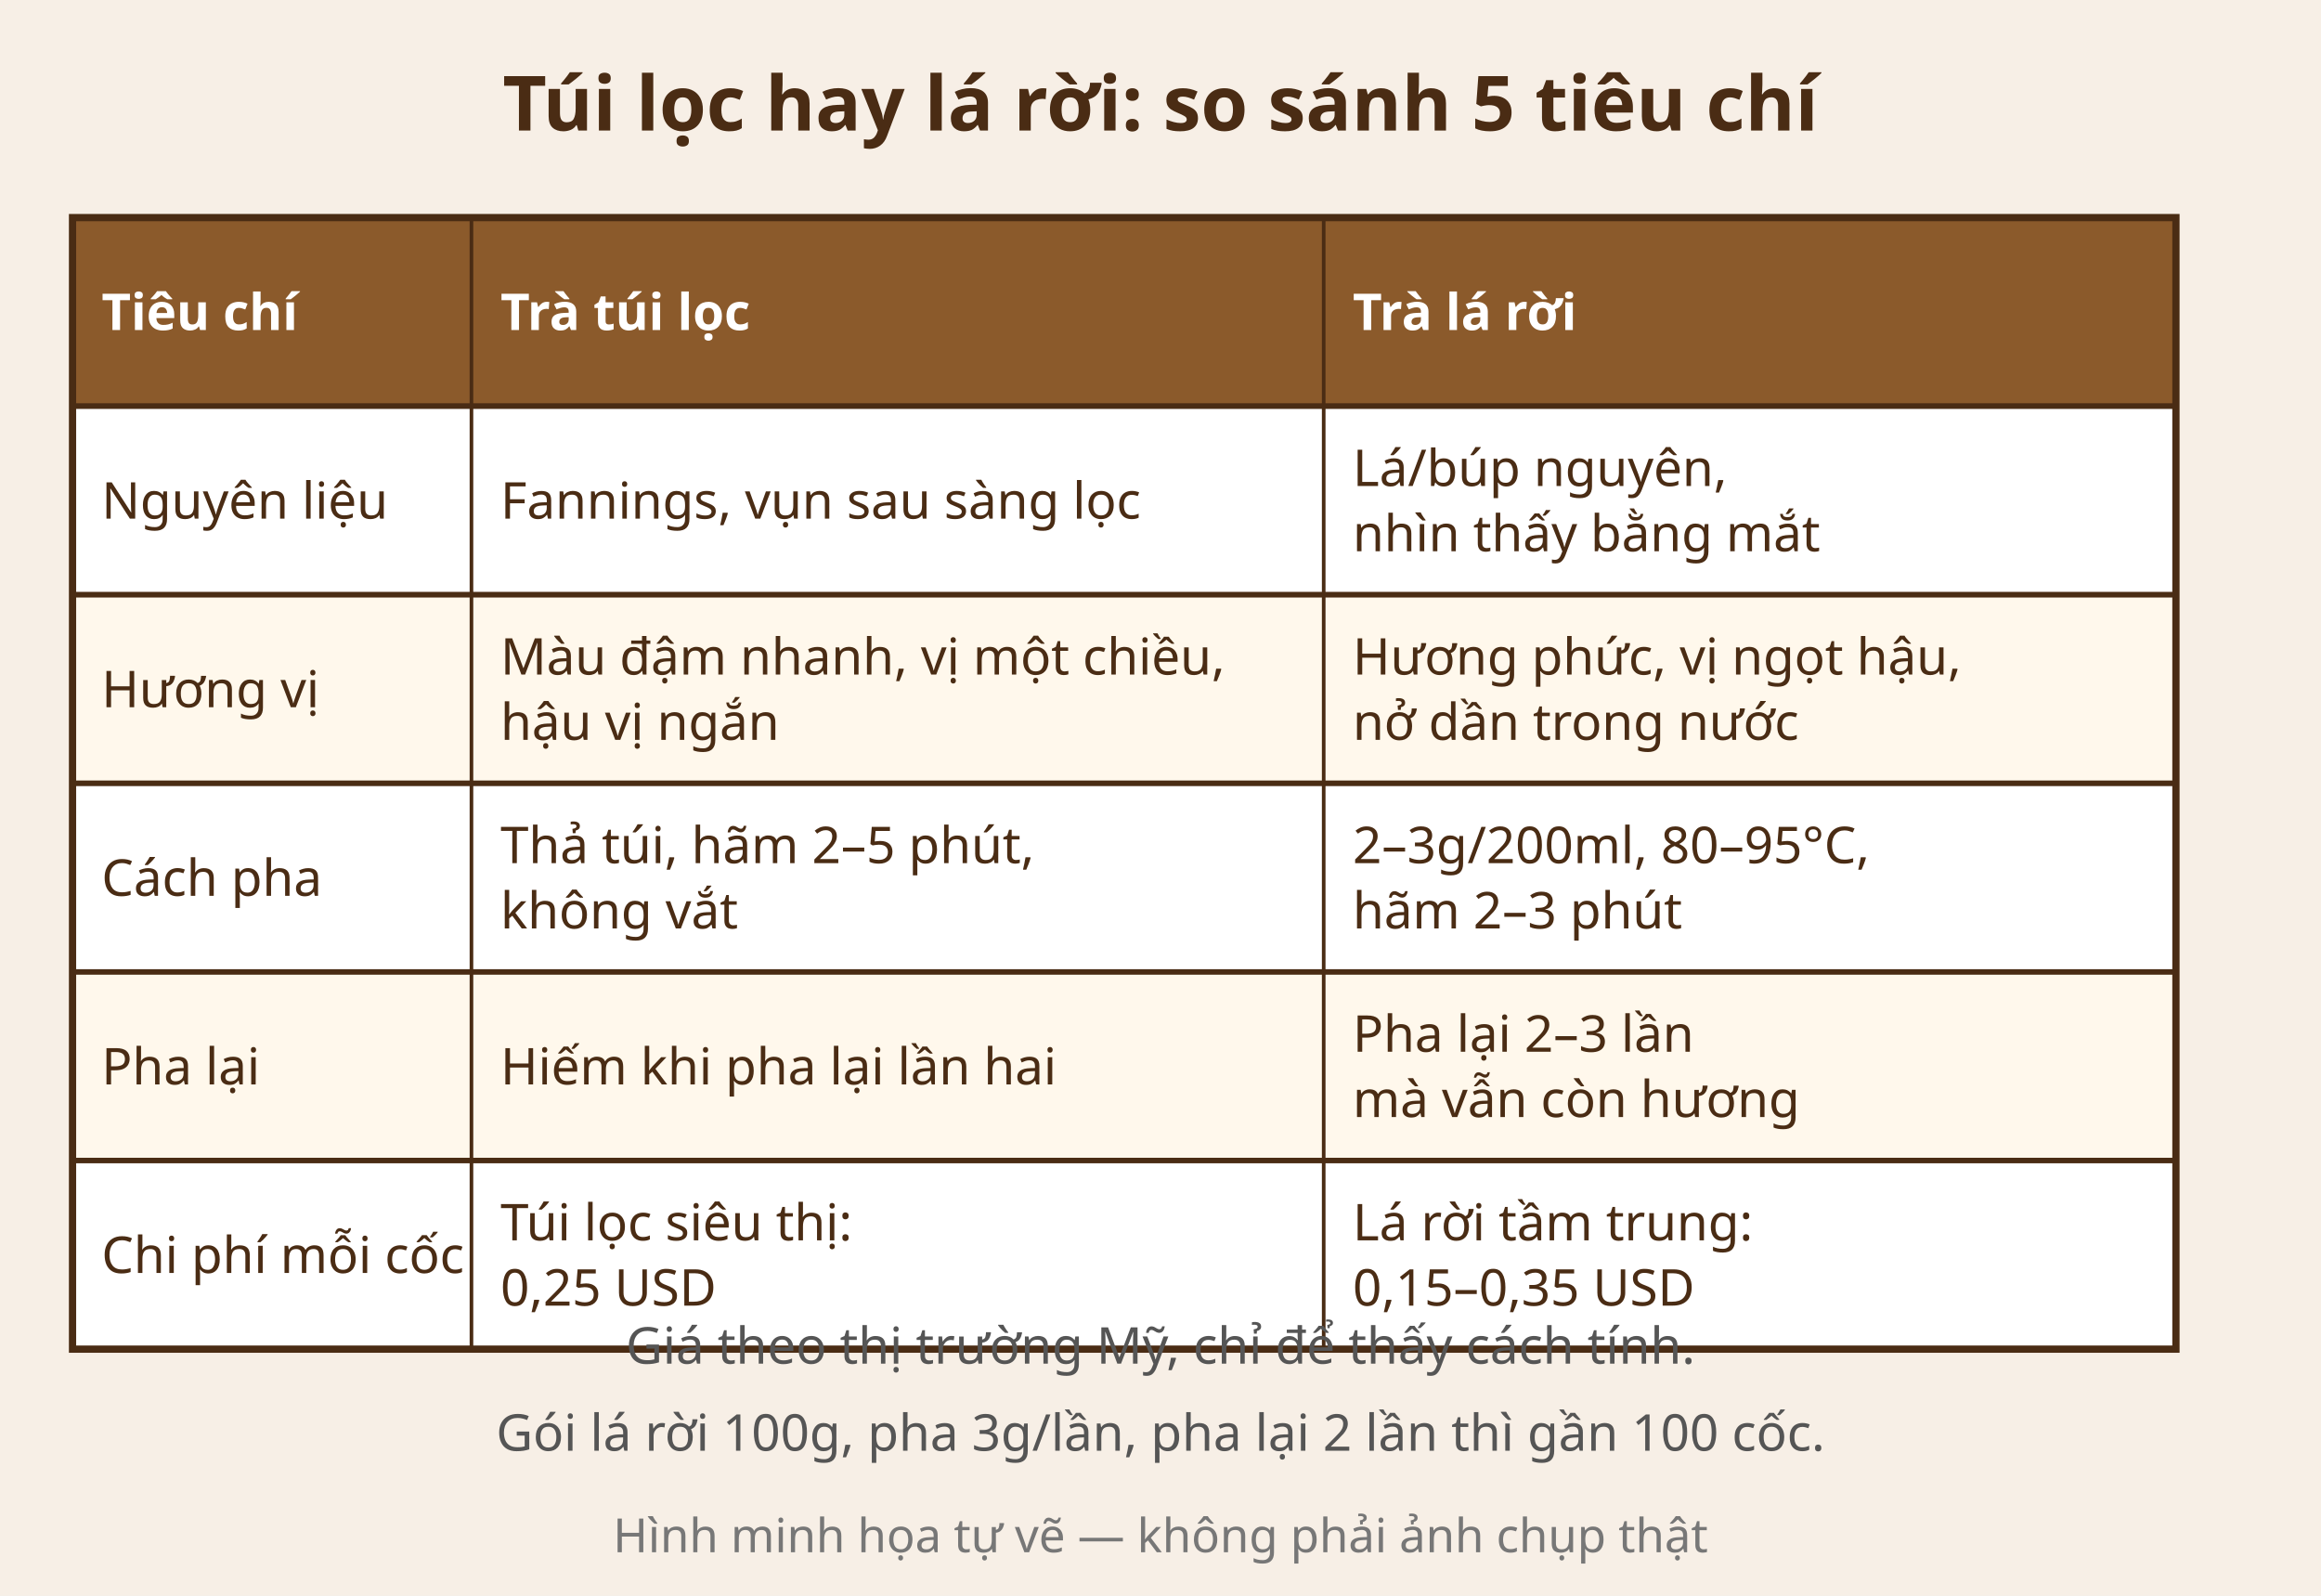
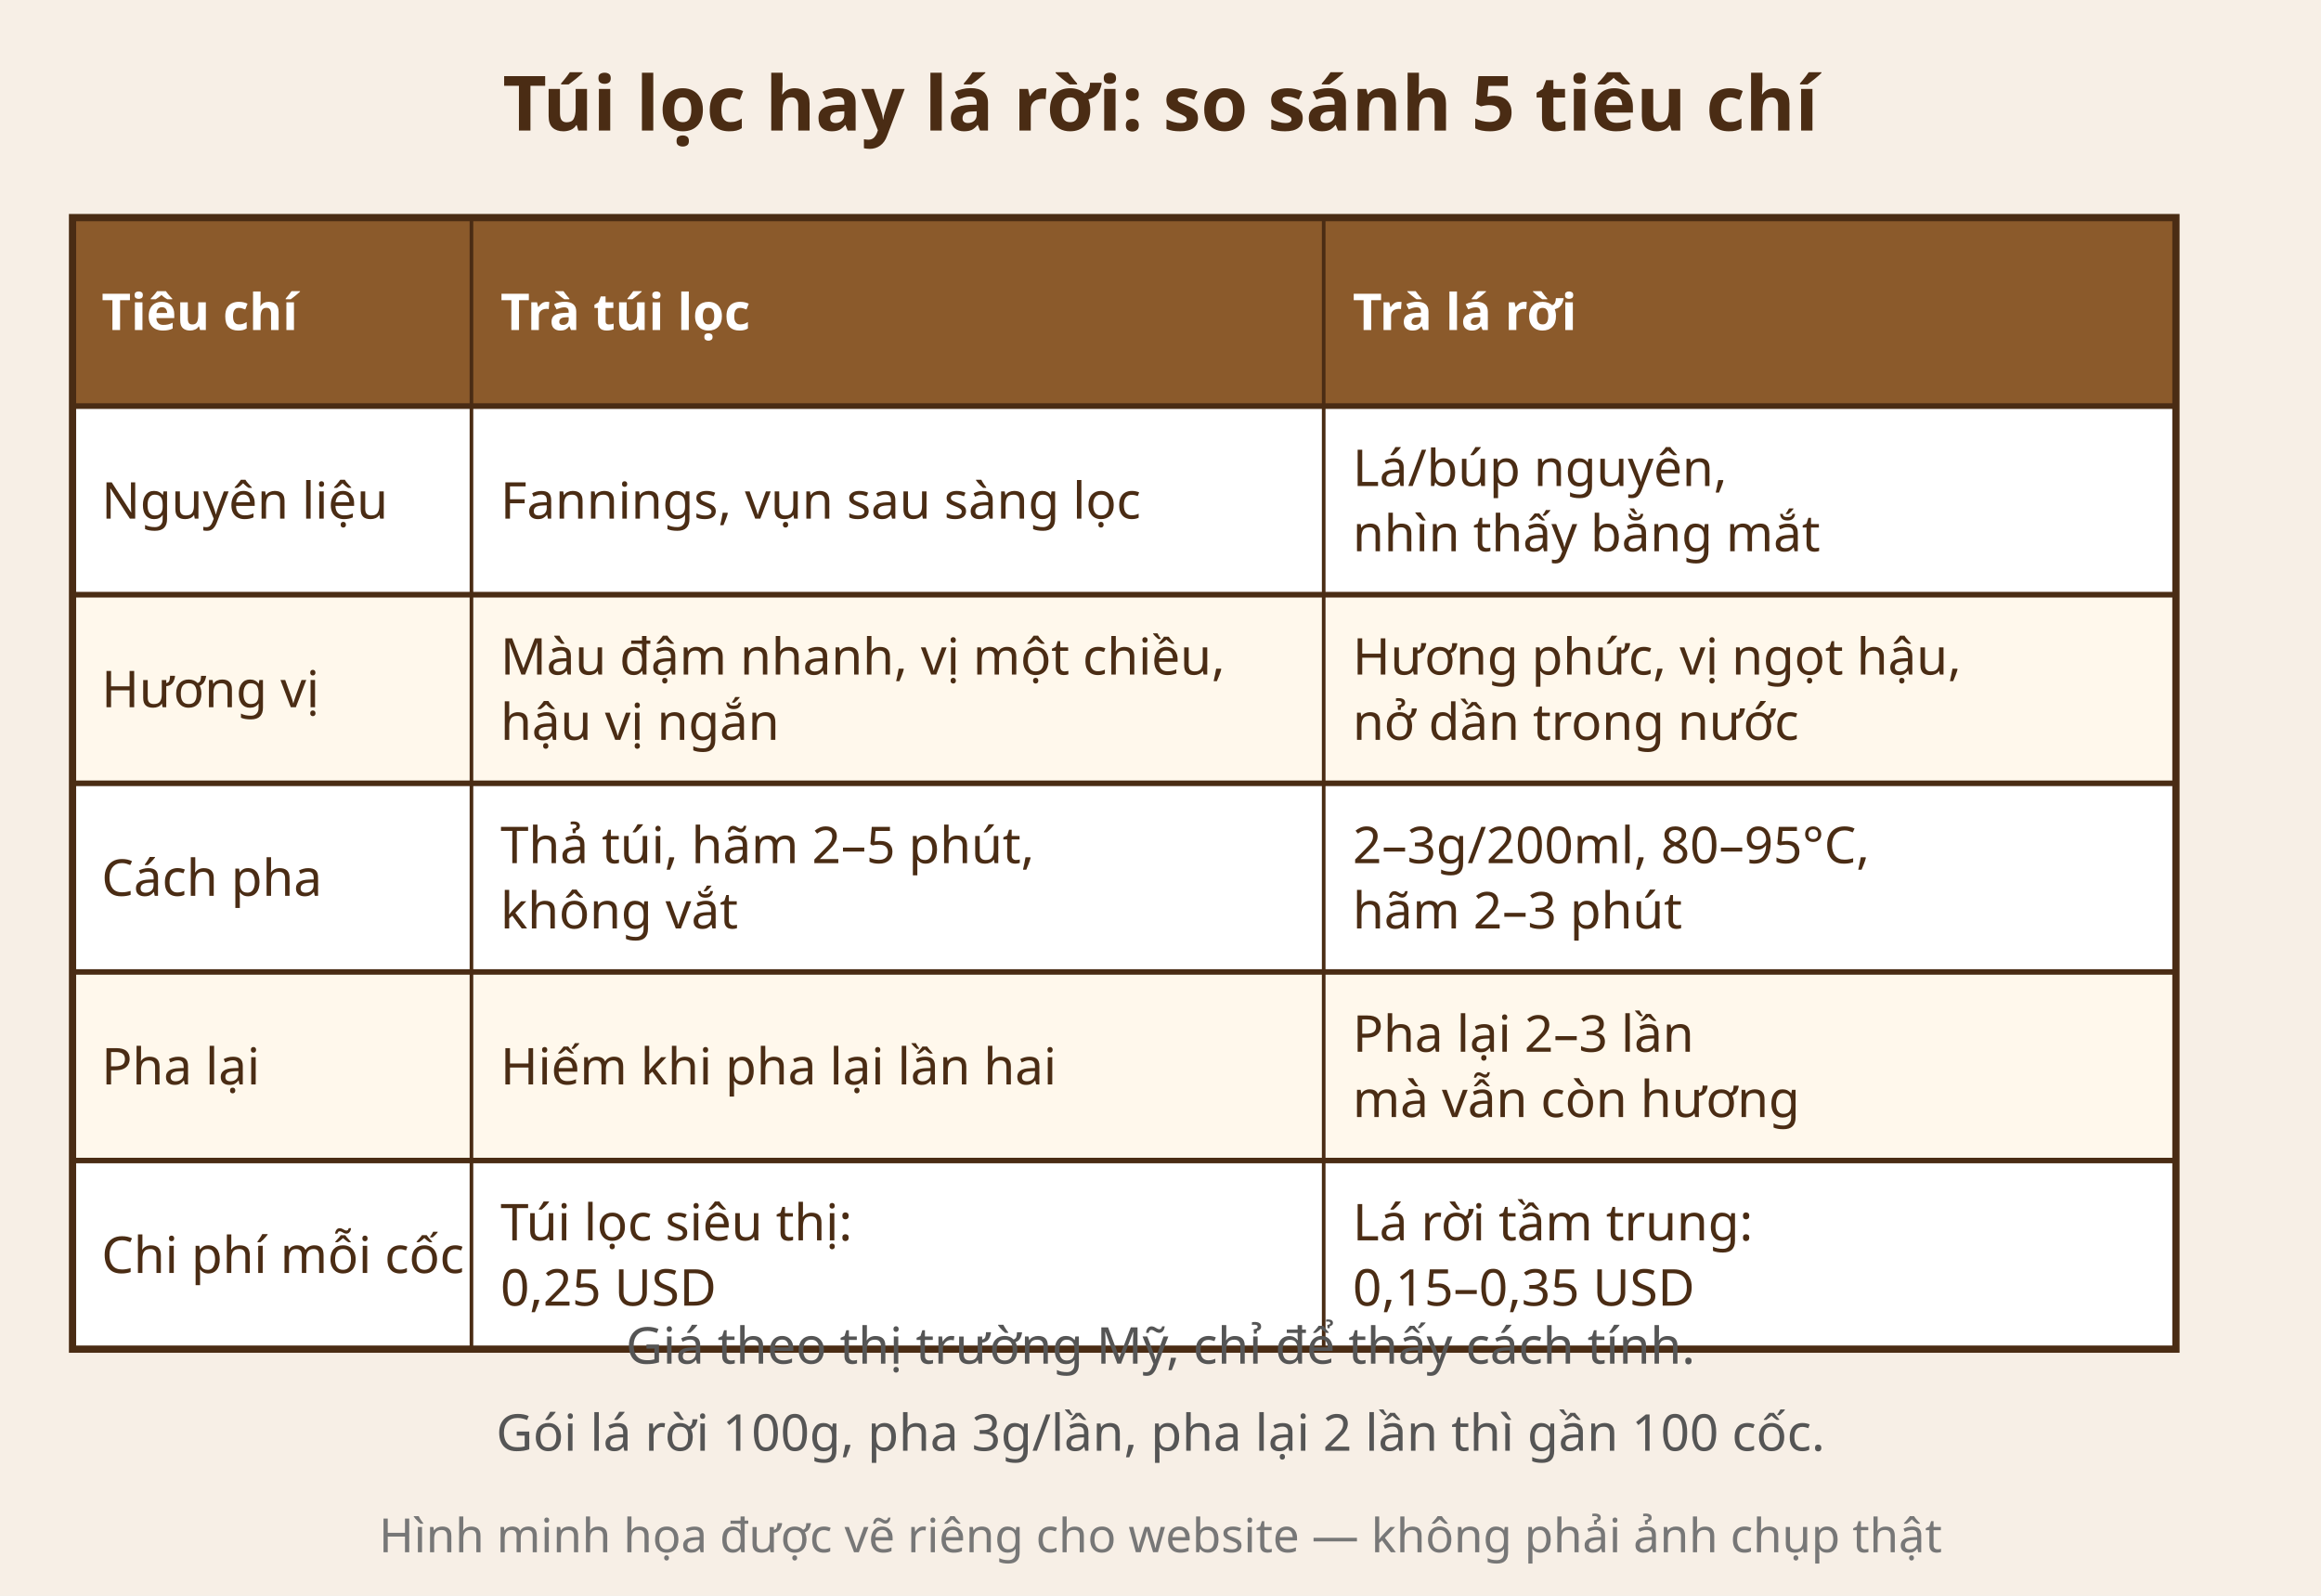
<svg xmlns="http://www.w3.org/2000/svg" width="640" height="440" viewBox="0 0 640 440" role="img" aria-labelledby="t d">
  <rect width="640" height="440" fill="#f7efe6" />
  <text x="320" y="36" text-anchor="middle" font-family="sans-serif" font-size="21" fill="#4a2c14" font-weight="bold">Túi lọc hay lá rời: so sánh 5 tiêu chí</text>
  <rect x="20" y="60" width="580" height="52" fill="#8b5a2b" stroke="#4a2c14" stroke-width="1.5" rx="0" />
  <text x="28" y="91.0" text-anchor="start" font-family="sans-serif" font-size="14" fill="#ffffff" font-weight="bold">Tiêu chí</text>
  <text x="138" y="91.0" text-anchor="start" font-family="sans-serif" font-size="14" fill="#ffffff" font-weight="bold">Trà túi lọc</text>
  <text x="373" y="91.0" text-anchor="start" font-family="sans-serif" font-size="14" fill="#ffffff" font-weight="bold">Trà lá rời</text>
  <rect x="20" y="112" width="580" height="52" fill="#ffffff" stroke="#4a2c14" stroke-width="1.5" rx="0" />
  <text x="28" y="143.0" text-anchor="start" font-family="sans-serif" font-size="14" fill="#4a2c14">Nguyên liệu</text>
  <text x="138" y="143.0" text-anchor="start" font-family="sans-serif" font-size="14" fill="#4a2c14">Fannings, vụn sau sàng lọc</text>
  <text x="373" y="134.0" text-anchor="start" font-family="sans-serif" font-size="14" fill="#4a2c14">Lá/búp nguyên,</text>
  <text x="373" y="152.0" text-anchor="start" font-family="sans-serif" font-size="14" fill="#4a2c14">nhìn thấy bằng mắt</text>
  <rect x="20" y="164" width="580" height="52" fill="#fff8ec" stroke="#4a2c14" stroke-width="1.5" rx="0" />
  <text x="28" y="195.0" text-anchor="start" font-family="sans-serif" font-size="14" fill="#4a2c14">Hương vị</text>
  <text x="138" y="186.0" text-anchor="start" font-family="sans-serif" font-size="14" fill="#4a2c14">Màu đậm nhanh, vị một chiều,</text>
  <text x="138" y="204.0" text-anchor="start" font-family="sans-serif" font-size="14" fill="#4a2c14">hậu vị ngắn</text>
  <text x="373" y="186.0" text-anchor="start" font-family="sans-serif" font-size="14" fill="#4a2c14">Hương phức, vị ngọt hậu,</text>
  <text x="373" y="204.0" text-anchor="start" font-family="sans-serif" font-size="14" fill="#4a2c14">nở dần trong nước</text>
  <rect x="20" y="216" width="580" height="52" fill="#ffffff" stroke="#4a2c14" stroke-width="1.5" rx="0" />
  <text x="28" y="247.0" text-anchor="start" font-family="sans-serif" font-size="14" fill="#4a2c14">Cách pha</text>
  <text x="138" y="238.0" text-anchor="start" font-family="sans-serif" font-size="14" fill="#4a2c14">Thả túi, hãm 2–5 phút,</text>
  <text x="138" y="256.0" text-anchor="start" font-family="sans-serif" font-size="14" fill="#4a2c14">không vắt</text>
  <text x="373" y="238.0" text-anchor="start" font-family="sans-serif" font-size="14" fill="#4a2c14">2–3g/200ml, 80–95°C,</text>
  <text x="373" y="256.0" text-anchor="start" font-family="sans-serif" font-size="14" fill="#4a2c14">hãm 2–3 phút</text>
  <rect x="20" y="268" width="580" height="52" fill="#fff8ec" stroke="#4a2c14" stroke-width="1.5" rx="0" />
  <text x="28" y="299.0" text-anchor="start" font-family="sans-serif" font-size="14" fill="#4a2c14">Pha lại</text>
  <text x="138" y="299.0" text-anchor="start" font-family="sans-serif" font-size="14" fill="#4a2c14">Hiếm khi pha lại lần hai</text>
  <text x="373" y="290.0" text-anchor="start" font-family="sans-serif" font-size="14" fill="#4a2c14">Pha lại 2–3 lần</text>
  <text x="373" y="308.0" text-anchor="start" font-family="sans-serif" font-size="14" fill="#4a2c14">mà vẫn còn hương</text>
  <rect x="20" y="320" width="580" height="52" fill="#ffffff" stroke="#4a2c14" stroke-width="1.5" rx="0" />
  <text x="28" y="351.0" text-anchor="start" font-family="sans-serif" font-size="14" fill="#4a2c14">Chi phí mỗi cốc</text>
  <text x="138" y="342.0" text-anchor="start" font-family="sans-serif" font-size="14" fill="#4a2c14">Túi lọc siêu thị:</text>
  <text x="138" y="360.0" text-anchor="start" font-family="sans-serif" font-size="14" fill="#4a2c14">0,25 USD</text>
  <text x="373" y="342.0" text-anchor="start" font-family="sans-serif" font-size="14" fill="#4a2c14">Lá rời tầm trung:</text>
  <text x="373" y="360.0" text-anchor="start" font-family="sans-serif" font-size="14" fill="#4a2c14">0,15–0,35 USD</text>
  <rect x="20" y="60" width="580" height="312" fill="none" stroke="#4a2c14" stroke-width="2" rx="0" />
  <line x1="20" y1="112" x2="600" y2="112" stroke="#4a2c14" stroke-width="1" />
  <line x1="20" y1="164" x2="600" y2="164" stroke="#4a2c14" stroke-width="1" />
  <line x1="20" y1="216" x2="600" y2="216" stroke="#4a2c14" stroke-width="1" />
  <line x1="20" y1="268" x2="600" y2="268" stroke="#4a2c14" stroke-width="1" />
  <line x1="20" y1="320" x2="600" y2="320" stroke="#4a2c14" stroke-width="1" />
  <line x1="130" y1="60" x2="130" y2="372" stroke="#4a2c14" stroke-width="1" />
  <line x1="365" y1="60" x2="365" y2="372" stroke="#4a2c14" stroke-width="1" />
  <text x="320" y="376" text-anchor="middle" font-family="sans-serif" font-size="14" fill="#555">Giá theo thị trường Mỹ, chỉ để thấy cách tính.</text>
  <text x="320" y="400" text-anchor="middle" font-family="sans-serif" font-size="14" fill="#555">Gói lá rời 100g, pha 3g/lần, pha lại 2 lần thì gần 100 cốc.</text>
-   <text x="320" y="428" text-anchor="middle" font-family="sans-serif" font-size="13" fill="#777">Hình minh họa tự vẽ — không phải ảnh chụp thật</text>
+   <text x="320" y="428" text-anchor="middle" font-family="sans-serif" font-size="13" fill="#777">Hình minh họa được vẽ riêng cho website — không phải ảnh chụp thật</text>
</svg>
